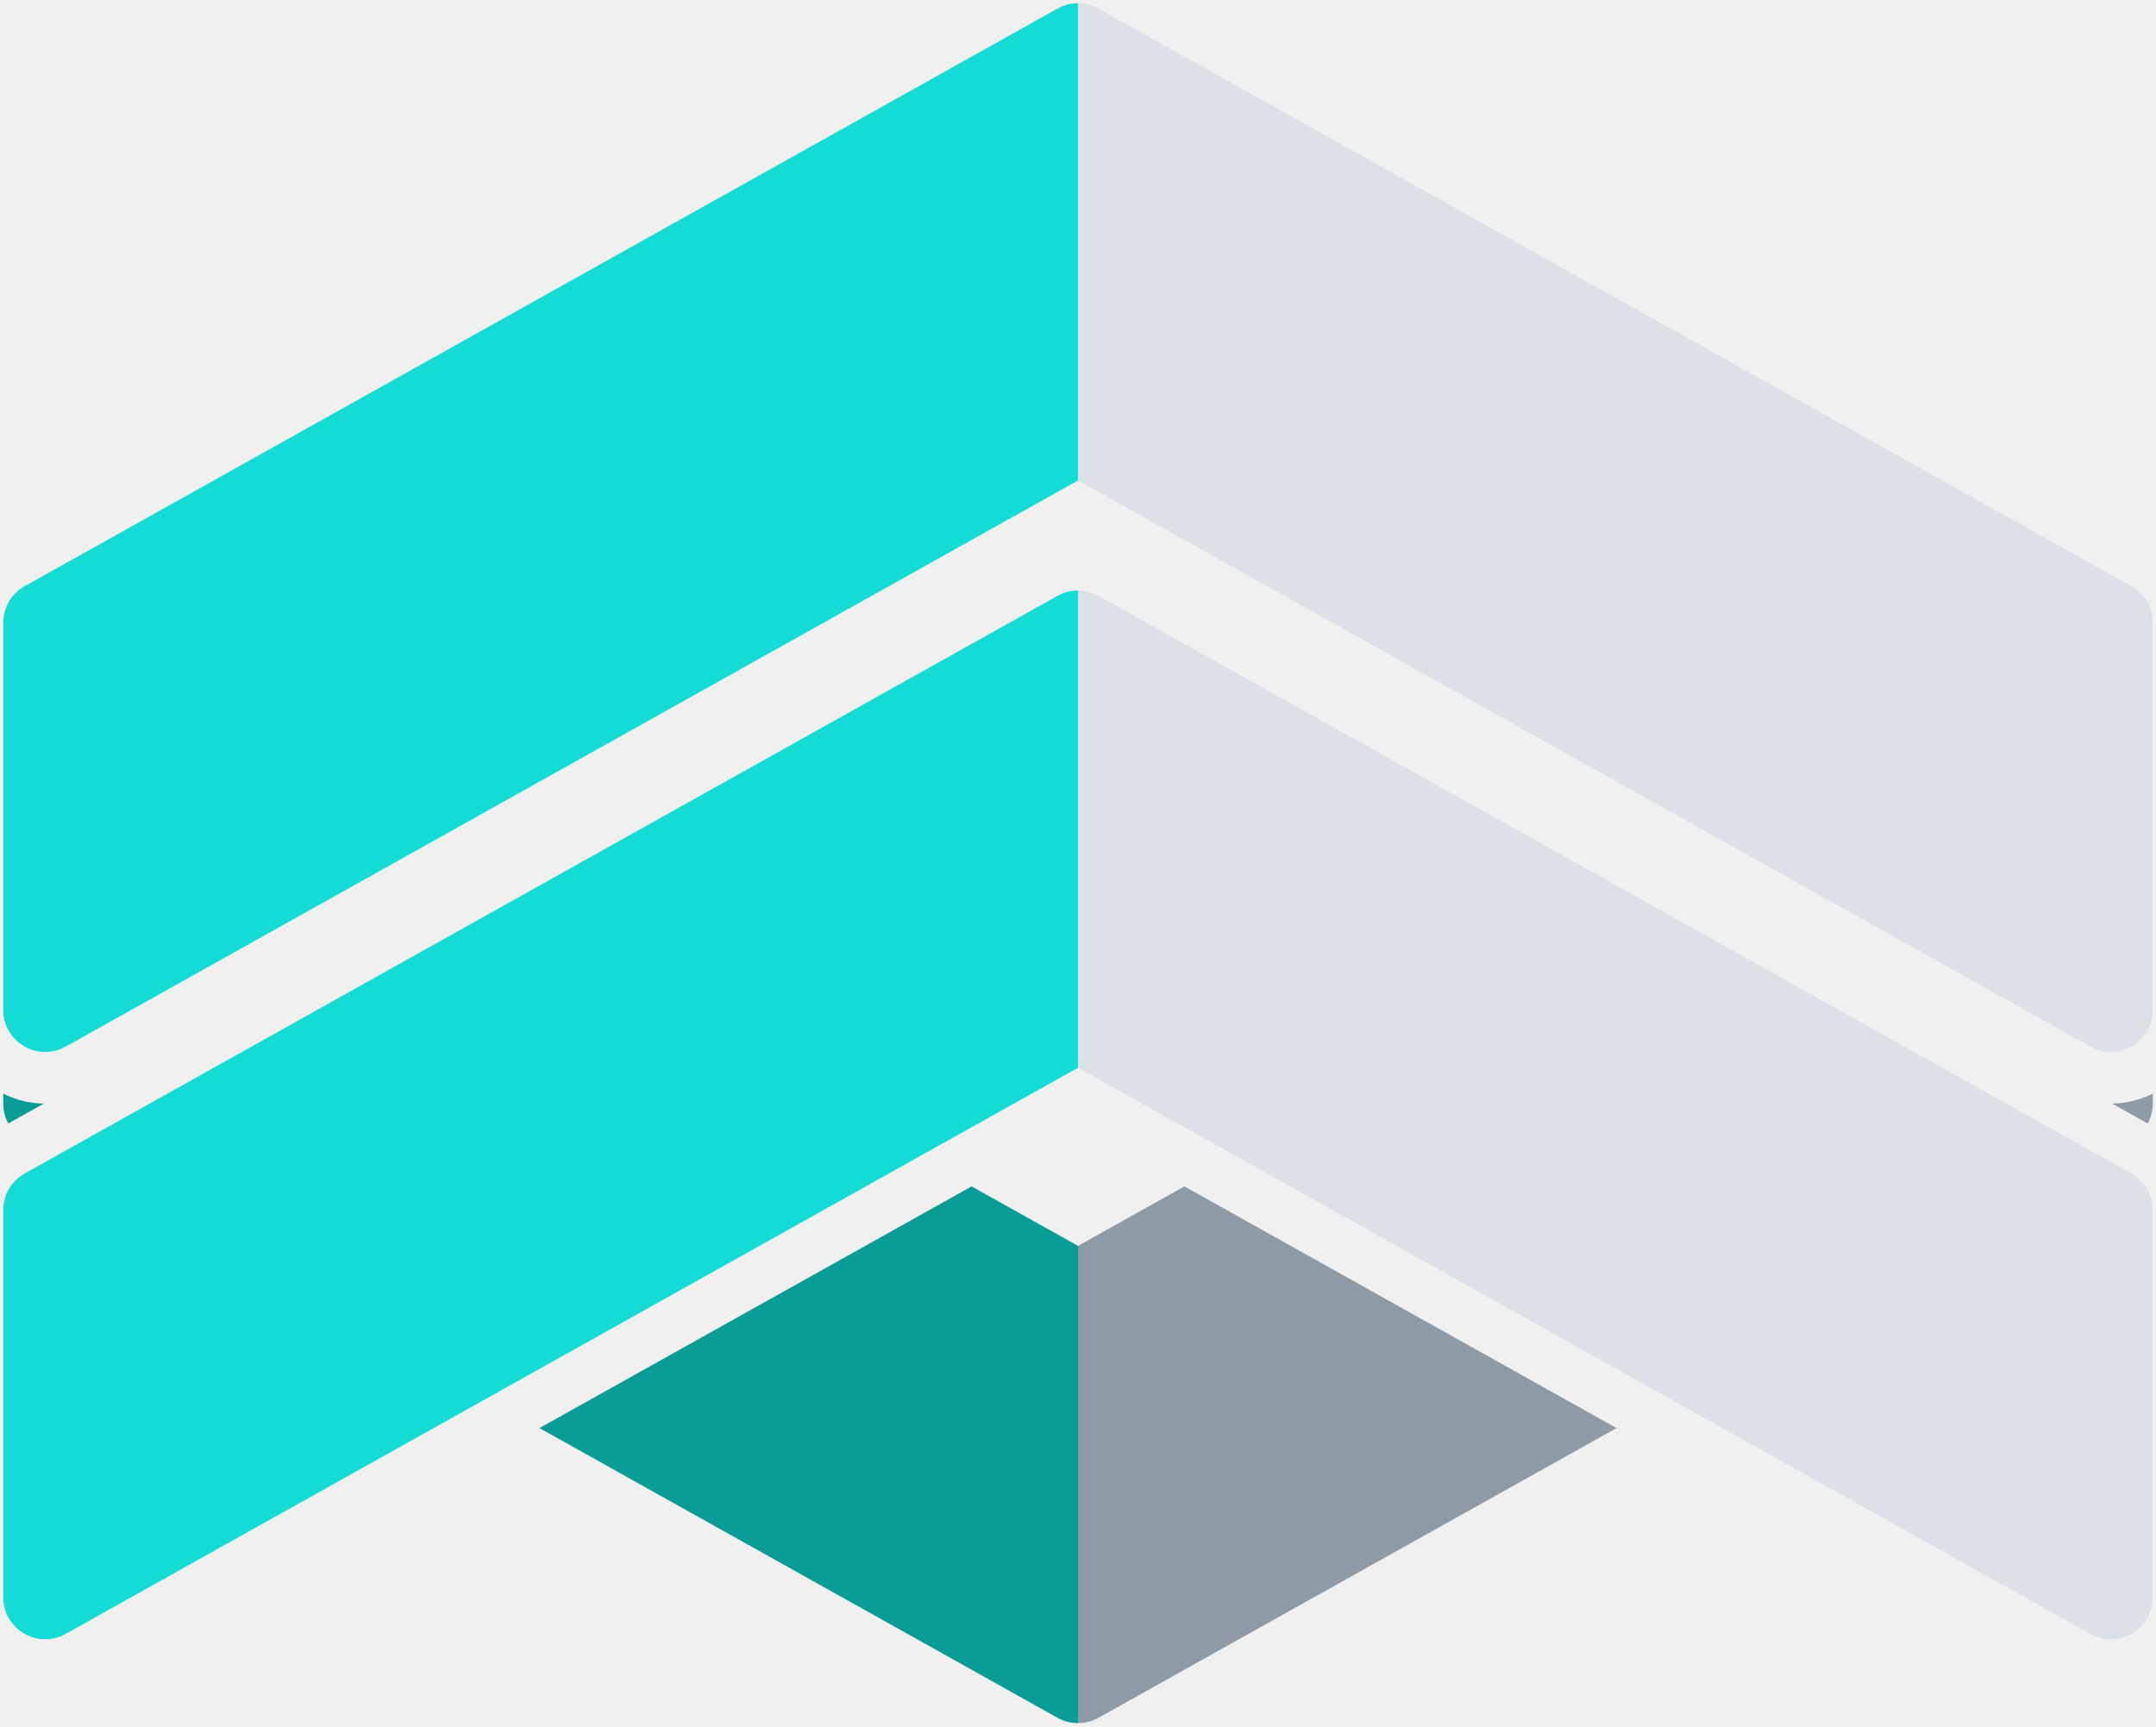
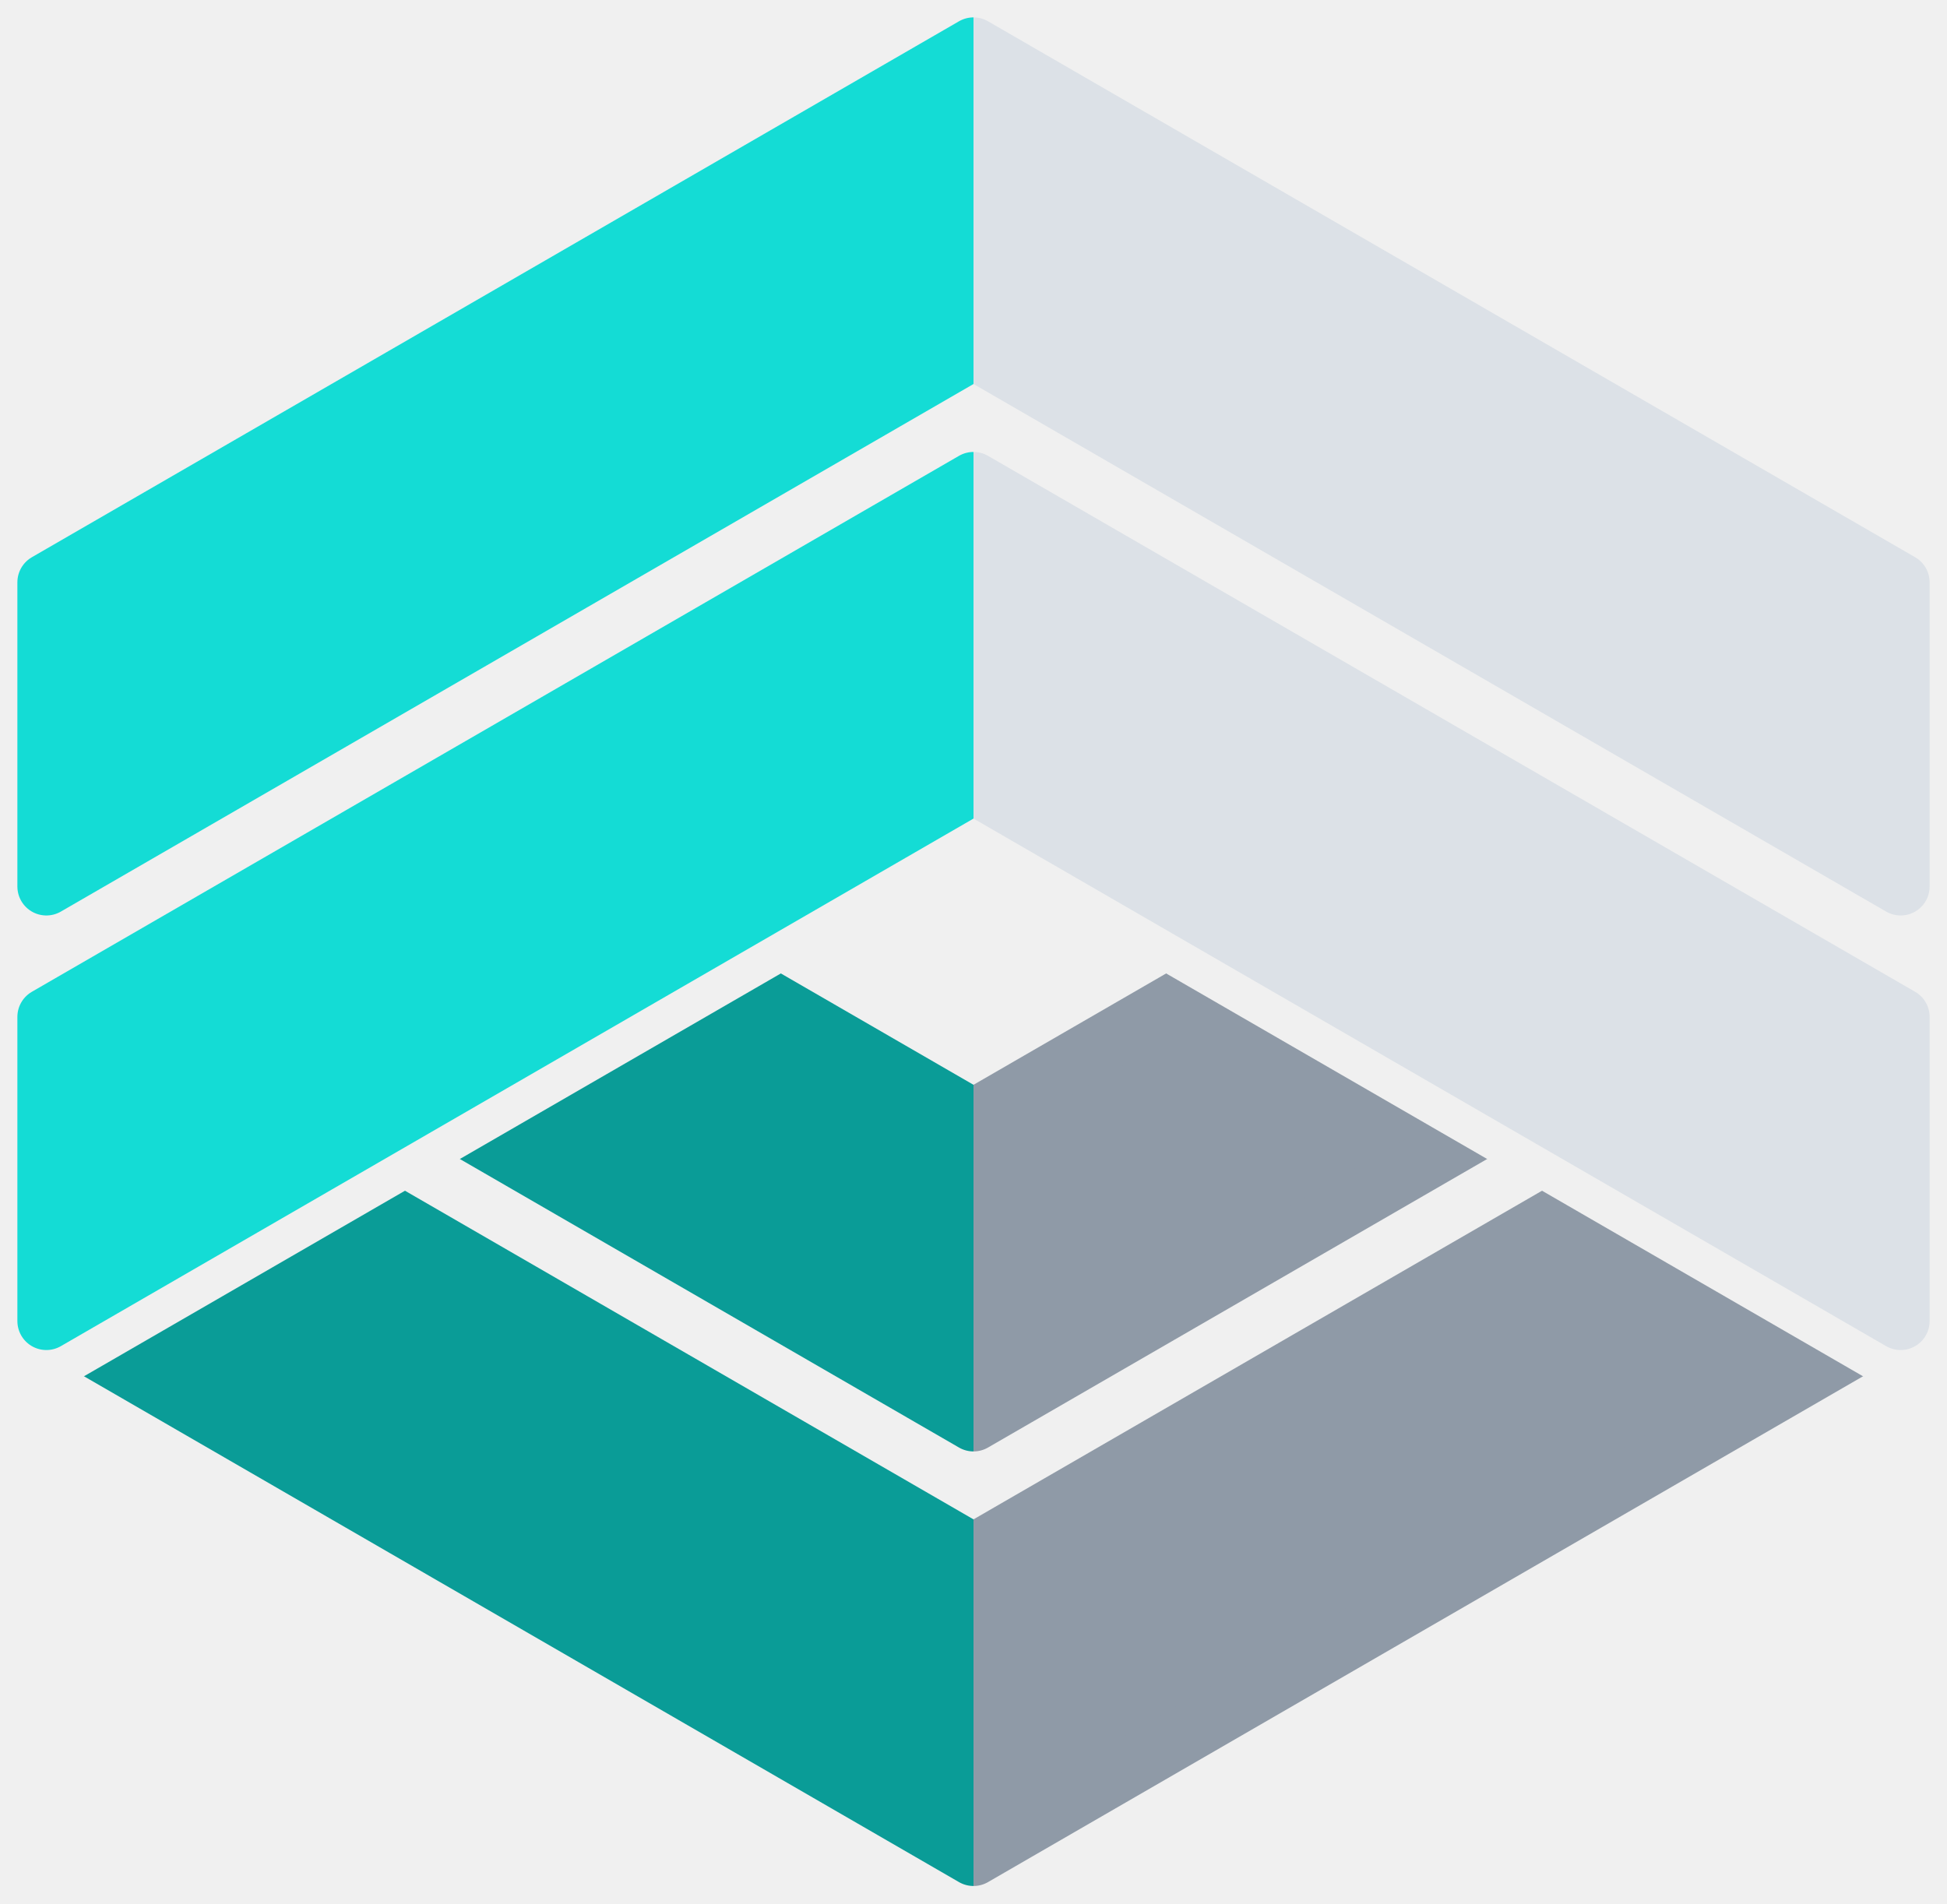
- <svg xmlns="http://www.w3.org/2000/svg" viewBox="-14 -14 668 535">
+ <svg xmlns="http://www.w3.org/2000/svg" viewBox="-16 -16 672 657">
  <defs>
+     <clipPath id="L">
+       <rect x="-60" y="-60" width="380" height="900" />
+     </clipPath>
    <clipPath id="R">
-       <rect x="320" y="-50" width="400" height="700" />
+       <rect x="320" y="-60" width="400" height="900" />
    </clipPath>
-     <clipPath id="L">
-       <rect x="-50" y="-50" width="370" height="700" />
-     </clipPath>
-     <mask id="m0" maskUnits="userSpaceOnUse" x="-60" y="-60" width="760" height="640">
-       <rect x="-60" y="-60" width="760" height="640" fill="#fff" />
-       <polygon points="0,361 320,182 640,361 640,481 320,302 0,481" fill="#000" stroke="#000" stroke-width="58" stroke-linejoin="round" />
-       <polygon points="0,179 320,0 640,179 640,299 320,120 0,299" fill="#000" stroke="#000" stroke-width="58" stroke-linejoin="round" />
+     <mask id="m0" maskUnits="userSpaceOnUse" x="-80" y="-80" width="800" height="900">
+       <rect x="-80" y="-80" width="800" height="900" fill="#fff" />
+       <path d="M0.0,185.0 L320.0,370.0 L640.0,185.0 L640.0,290.0 L320.0,475.0 L0.0,290.0 Z" fill="#000" stroke="#000" stroke-width="46" stroke-linejoin="round" />
+       <path d="M0.0,335.0 L320.0,150.0 L640.0,335.0 L640.0,440.0 L320.0,255.0 L0.0,440.0 Z" fill="#000" stroke="#000" stroke-width="46" stroke-linejoin="round" />
+       <path d="M0.0,185.0 L320.0,0.0 L640.0,185.0 L640.0,290.0 L320.0,105.0 L0.0,290.0 Z" fill="#000" stroke="#000" stroke-width="46" stroke-linejoin="round" />
    </mask>
-     <mask id="m1" maskUnits="userSpaceOnUse" x="-60" y="-60" width="760" height="640">
-       <rect x="-60" y="-60" width="760" height="640" fill="#fff" />
-       <polygon points="0,179 320,0 640,179 640,299 320,120 0,299" fill="#000" stroke="#000" stroke-width="58" stroke-linejoin="round" />
+     <mask id="m1" maskUnits="userSpaceOnUse" x="-80" y="-80" width="800" height="900">
+       <rect x="-80" y="-80" width="800" height="900" fill="#fff" />
+       <path d="M0.0,335.0 L320.0,150.0 L640.0,335.0 L640.0,440.0 L320.0,255.0 L0.0,440.0 Z" fill="#000" stroke="#000" stroke-width="46" stroke-linejoin="round" />
+       <path d="M0.0,185.0 L320.0,0.0 L640.0,185.0 L640.0,290.0 L320.0,105.0 L0.0,290.0 Z" fill="#000" stroke="#000" stroke-width="46" stroke-linejoin="round" />
    </mask>
-     <mask id="m2" maskUnits="userSpaceOnUse" x="-60" y="-60" width="760" height="640">
-       <rect x="-60" y="-60" width="760" height="640" fill="#fff" />
+     <mask id="m2" maskUnits="userSpaceOnUse" x="-80" y="-80" width="800" height="900">
+       <rect x="-80" y="-80" width="800" height="900" fill="#fff" />
+       <path d="M0.0,185.0 L320.0,0.0 L640.0,185.0 L640.0,290.0 L320.0,105.0 L0.0,290.0 Z" fill="#000" stroke="#000" stroke-width="46" stroke-linejoin="round" />
+     </mask>
+     <mask id="m3" maskUnits="userSpaceOnUse" x="-80" y="-80" width="800" height="900">
+       <rect x="-80" y="-80" width="800" height="900" fill="#fff" />
    </mask>
  </defs>
  <g mask="url(#m0)">
-     <polygon points="0,208 320,387 640,208 640,328 320,507 0,328" fill="#0A9C97" stroke="#0A9C97" stroke-width="26" stroke-linejoin="round" clip-path="url(#L)" />
-     <polygon points="0,208 320,387 640,208 640,328 320,507 0,328" fill="#8F9AA7" stroke="#8F9AA7" stroke-width="26" stroke-linejoin="round" clip-path="url(#R)" />
+     <path d="M0.0,335.0 L320.0,520.0 L640.0,335.0 L640.0,440.0 L320.0,625.0 L0.0,440.0 Z" fill="#0A9C97" stroke="#0A9C97" stroke-width="20" stroke-linejoin="round" clip-path="url(#L)" />
+     <path d="M0.0,335.0 L320.0,520.0 L640.0,335.0 L640.0,440.0 L320.0,625.0 L0.0,440.0 Z" fill="#8F9AA7" stroke="#8F9AA7" stroke-width="20" stroke-linejoin="round" clip-path="url(#R)" />
  </g>
  <g mask="url(#m1)">
-     <polygon points="0,361 320,182 640,361 640,481 320,302 0,481" fill="#14DCD5" stroke="#14DCD5" stroke-width="26" stroke-linejoin="round" clip-path="url(#L)" />
-     <polygon points="0,361 320,182 640,361 640,481 320,302 0,481" fill="#DCE1E7" stroke="#DCE1E7" stroke-width="26" stroke-linejoin="round" clip-path="url(#R)" />
+     <path d="M0.0,185.0 L320.0,370.0 L640.0,185.0 L640.0,290.0 L320.0,475.0 L0.0,290.0 Z" fill="#0A9C97" stroke="#0A9C97" stroke-width="20" stroke-linejoin="round" clip-path="url(#L)" />
+     <path d="M0.0,185.0 L320.0,370.0 L640.0,185.0 L640.0,290.0 L320.0,475.0 L0.0,290.0 Z" fill="#8F9AA7" stroke="#8F9AA7" stroke-width="20" stroke-linejoin="round" clip-path="url(#R)" />
  </g>
  <g mask="url(#m2)">
-     <polygon points="0,179 320,0 640,179 640,299 320,120 0,299" fill="#14DCD5" stroke="#14DCD5" stroke-width="26" stroke-linejoin="round" clip-path="url(#L)" />
-     <polygon points="0,179 320,0 640,179 640,299 320,120 0,299" fill="#DCE1E7" stroke="#DCE1E7" stroke-width="26" stroke-linejoin="round" clip-path="url(#R)" />
+     <path d="M0.0,335.0 L320.0,150.0 L640.0,335.0 L640.0,440.0 L320.0,255.0 L0.0,440.0 Z" fill="#14DCD5" stroke="#14DCD5" stroke-width="20" stroke-linejoin="round" clip-path="url(#L)" />
+     <path d="M0.0,335.0 L320.0,150.0 L640.0,335.0 L640.0,440.0 L320.0,255.0 L0.0,440.0 Z" fill="#DCE1E7" stroke="#DCE1E7" stroke-width="20" stroke-linejoin="round" clip-path="url(#R)" />
+   </g>
+   <g mask="url(#m3)">
+     <path d="M0.0,185.0 L320.0,0.0 L640.0,185.0 L640.0,290.0 L320.0,105.0 L0.0,290.0 Z" fill="#14DCD5" stroke="#14DCD5" stroke-width="20" stroke-linejoin="round" clip-path="url(#L)" />
+     <path d="M0.0,185.0 L320.0,0.0 L640.0,185.0 L640.0,290.0 L320.0,105.0 L0.0,290.0 Z" fill="#DCE1E7" stroke="#DCE1E7" stroke-width="20" stroke-linejoin="round" clip-path="url(#R)" />
  </g>
</svg>
